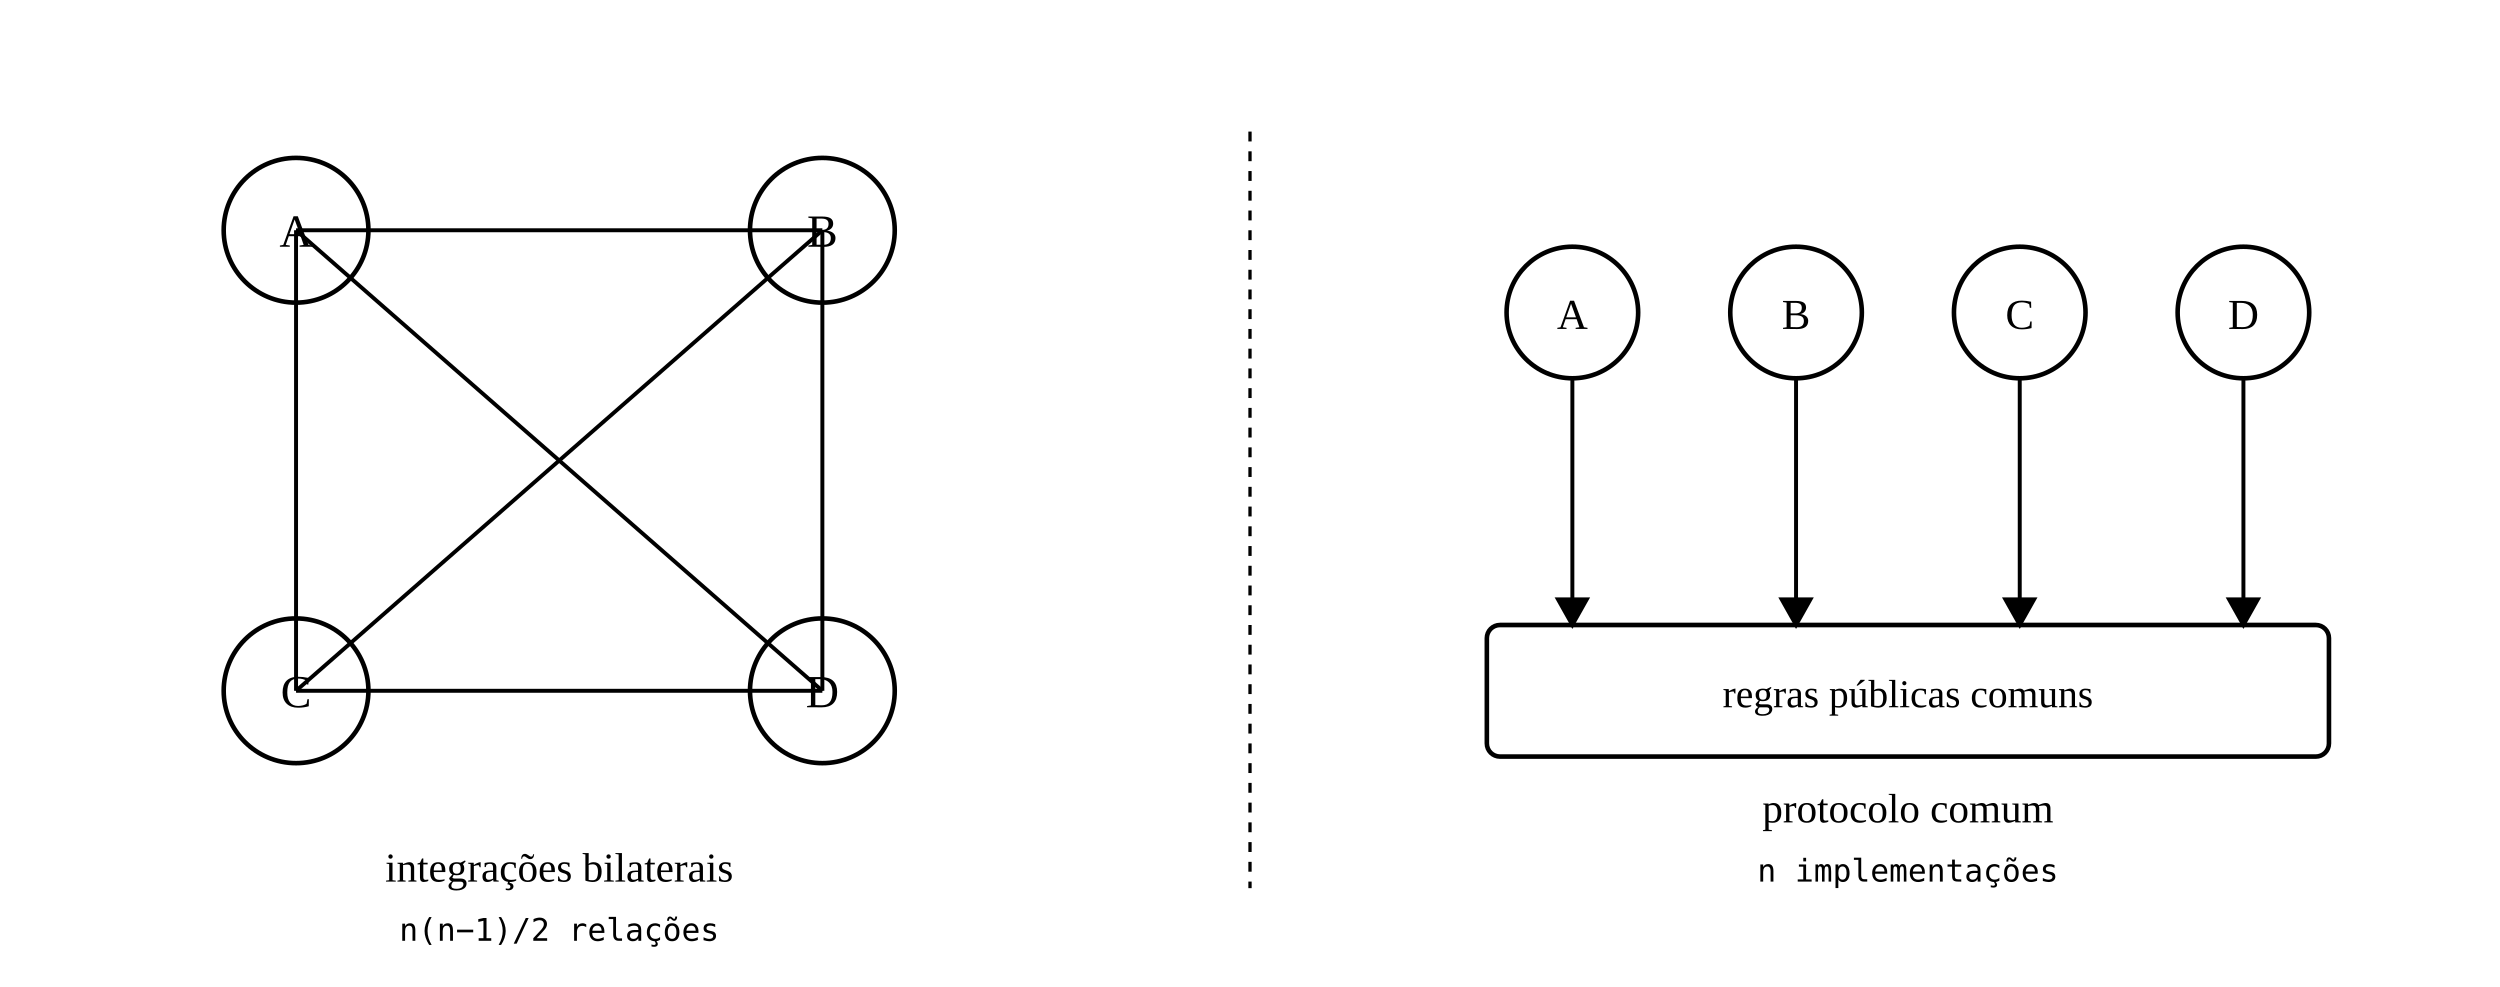
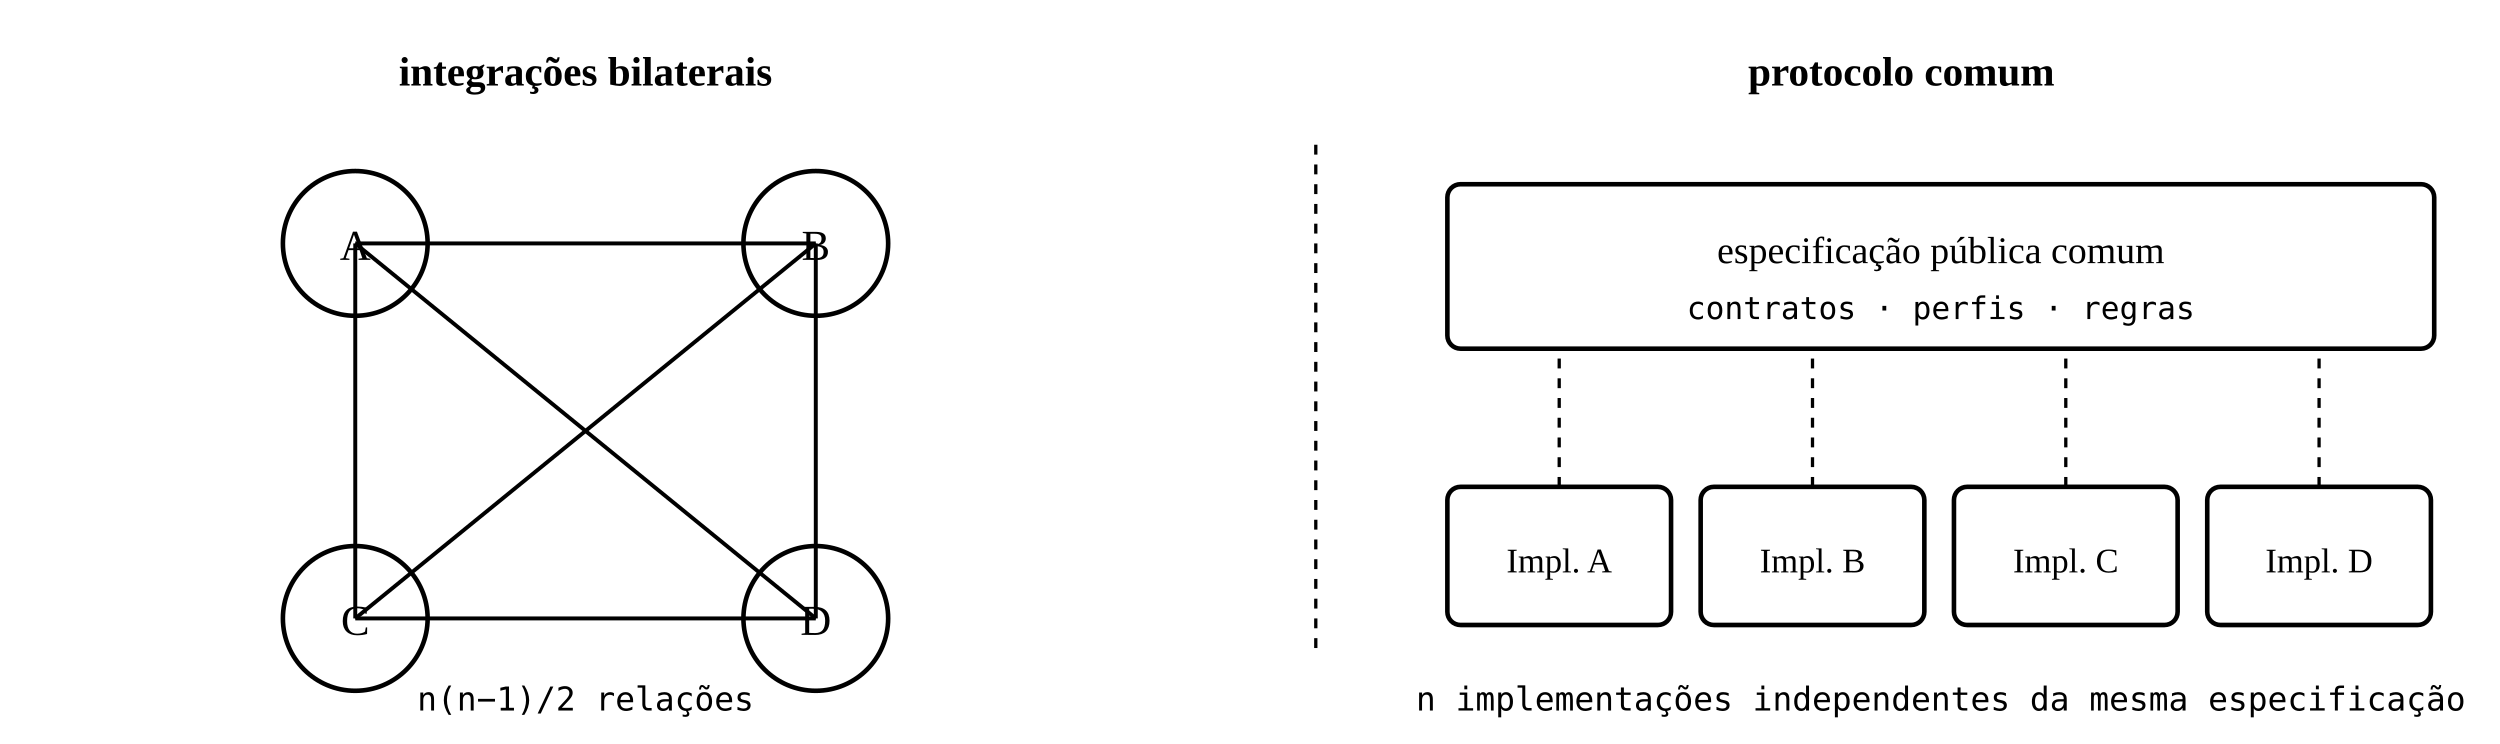
- <svg xmlns="http://www.w3.org/2000/svg" viewBox="0 0 760 300" role="img" aria-label="À esquerda, quatro operadores ligados por integrações bilaterais; à direita, os mesmos operadores implementando as mesmas regras públicas, sem intermediário central de fundos." font-family="Georgia, 'Times New Roman', serif">
-   <rect x="0" y="0" width="760" height="300" fill="none" />
+ <svg xmlns="http://www.w3.org/2000/svg" viewBox="0 0 760 226" role="img" aria-label="À esquerda, uma malha bilateral completa; à direita, uma especificação pública comum sobre implementações independentes, sem infraestrutura central obrigatória." font-family="Georgia, 'Times New Roman', serif">
+   <rect x="0" y="0" width="760" height="226" fill="none" />
  <style>text{fill:#000} .m{font-family:ui-monospace,Menlo,Consolas,monospace} .b{fill:none;stroke:#000;stroke-width:1.4} .l{stroke:#000;stroke-width:1.2;fill:none} .d{stroke:#000;stroke-width:1;stroke-dasharray:3 3;fill:none} .n{font-weight:bold}</style>
  <defs>
    <marker id="a" markerWidth="9" markerHeight="9" refX="7" refY="4.5" orient="auto">
      <path d="M0,0 L8,4.5 L0,9 z" fill="#000" />
    </marker>
  </defs>
-   <line class="l" x1="90" y1="70" x2="250" y2="70" />
-   <line class="l" x1="90" y1="70" x2="90" y2="210" />
-   <line class="l" x1="90" y1="70" x2="250" y2="210" />
-   <line class="l" x1="250" y1="70" x2="90" y2="210" />
-   <line class="l" x1="250" y1="70" x2="250" y2="210" />
-   <line class="l" x1="90" y1="210" x2="250" y2="210" />
-   <circle class="b" cx="90" cy="70" r="22" />
-   <text x="90" y="75" text-anchor="middle" font-size="14">A</text>
-   <circle class="b" cx="250" cy="70" r="22" />
-   <text x="250" y="75" text-anchor="middle" font-size="14">B</text>
-   <circle class="b" cx="90" cy="210" r="22" />
-   <text x="90" y="215" text-anchor="middle" font-size="14">C</text>
-   <circle class="b" cx="250" cy="210" r="22" />
-   <text x="250" y="215" text-anchor="middle" font-size="14">D</text>
-   <text x="170" y="268" text-anchor="middle" font-size="12.5">integrações bilaterais</text>
-   <text x="170" y="286" text-anchor="middle" font-size="9.5" class="m">n(n−1)/2 relações</text>
-   <line class="d" x1="380" y1="40" x2="380" y2="270" />
-   <rect class="b" x="452" y="190" width="256" height="40" rx="4" />
-   <text x="580" y="215" text-anchor="middle" font-size="12">regras públicas comuns</text>
-   <circle class="b" cx="478" cy="95" r="20" />
-   <text x="478" y="100" text-anchor="middle" font-size="13">A</text>
-   <line class="l" x1="478" y1="115" x2="478" y2="190" marker-end="url(#a)" />
-   <circle class="b" cx="546" cy="95" r="20" />
-   <text x="546" y="100" text-anchor="middle" font-size="13">B</text>
-   <line class="l" x1="546" y1="115" x2="546" y2="190" marker-end="url(#a)" />
-   <circle class="b" cx="614" cy="95" r="20" />
-   <text x="614" y="100" text-anchor="middle" font-size="13">C</text>
-   <line class="l" x1="614" y1="115" x2="614" y2="190" marker-end="url(#a)" />
-   <circle class="b" cx="682" cy="95" r="20" />
-   <text x="682" y="100" text-anchor="middle" font-size="13">D</text>
-   <line class="l" x1="682" y1="115" x2="682" y2="190" marker-end="url(#a)" />
-   <text x="580" y="250" text-anchor="middle" font-size="12.5">protocolo comum</text>
-   <text x="580" y="268" text-anchor="middle" font-size="9.5" class="m">n implementações</text>
+   <text x="178" y="26" text-anchor="middle" font-size="12.5" class="n">integrações bilaterais</text>
+   <text x="578" y="26" text-anchor="middle" font-size="12.5" class="n">protocolo comum</text>
+   <line class="l" x1="108" y1="74" x2="248" y2="74" />
+   <line class="l" x1="108" y1="74" x2="108" y2="188" />
+   <line class="l" x1="108" y1="74" x2="248" y2="188" />
+   <line class="l" x1="248" y1="74" x2="108" y2="188" />
+   <line class="l" x1="248" y1="74" x2="248" y2="188" />
+   <line class="l" x1="108" y1="188" x2="248" y2="188" />
+   <circle class="b" cx="108" cy="74" r="22" />
+   <text x="108" y="79" text-anchor="middle" font-size="13">A</text>
+   <circle class="b" cx="248" cy="74" r="22" />
+   <text x="248" y="79" text-anchor="middle" font-size="13">B</text>
+   <circle class="b" cx="108" cy="188" r="22" />
+   <text x="108" y="193" text-anchor="middle" font-size="13">C</text>
+   <circle class="b" cx="248" cy="188" r="22" />
+   <text x="248" y="193" text-anchor="middle" font-size="13">D</text>
+   <text x="178" y="216" text-anchor="middle" font-size="10" class="m">n(n−1)/2 relações</text>
+   <line class="d" x1="400" y1="44" x2="400" y2="200" />
+   <rect class="b" x="440" y="56" width="300" height="50" rx="4" />
+   <text x="590" y="80" text-anchor="middle" font-size="11.5">especificação pública comum</text>
+   <text x="590" y="97" text-anchor="middle" font-size="9.5" class="m">contratos · perfis · regras</text>
+   <rect class="b" x="440" y="148" width="68" height="42" rx="4" />
+   <text x="474" y="174" text-anchor="middle" font-size="10.5">Impl. A</text>
+   <line class="d" x1="474" y1="148" x2="474" y2="106" />
+   <rect class="b" x="517" y="148" width="68" height="42" rx="4" />
+   <text x="551" y="174" text-anchor="middle" font-size="10.5">Impl. B</text>
+   <line class="d" x1="551" y1="148" x2="551" y2="106" />
+   <rect class="b" x="594" y="148" width="68" height="42" rx="4" />
+   <text x="628" y="174" text-anchor="middle" font-size="10.5">Impl. C</text>
+   <line class="d" x1="628" y1="148" x2="628" y2="106" />
+   <rect class="b" x="671" y="148" width="68" height="42" rx="4" />
+   <text x="705" y="174" text-anchor="middle" font-size="10.5">Impl. D</text>
+   <line class="d" x1="705" y1="148" x2="705" y2="106" />
+   <text x="590" y="216" text-anchor="middle" font-size="10" class="m">n implementações independentes da mesma especificação</text>
</svg>
